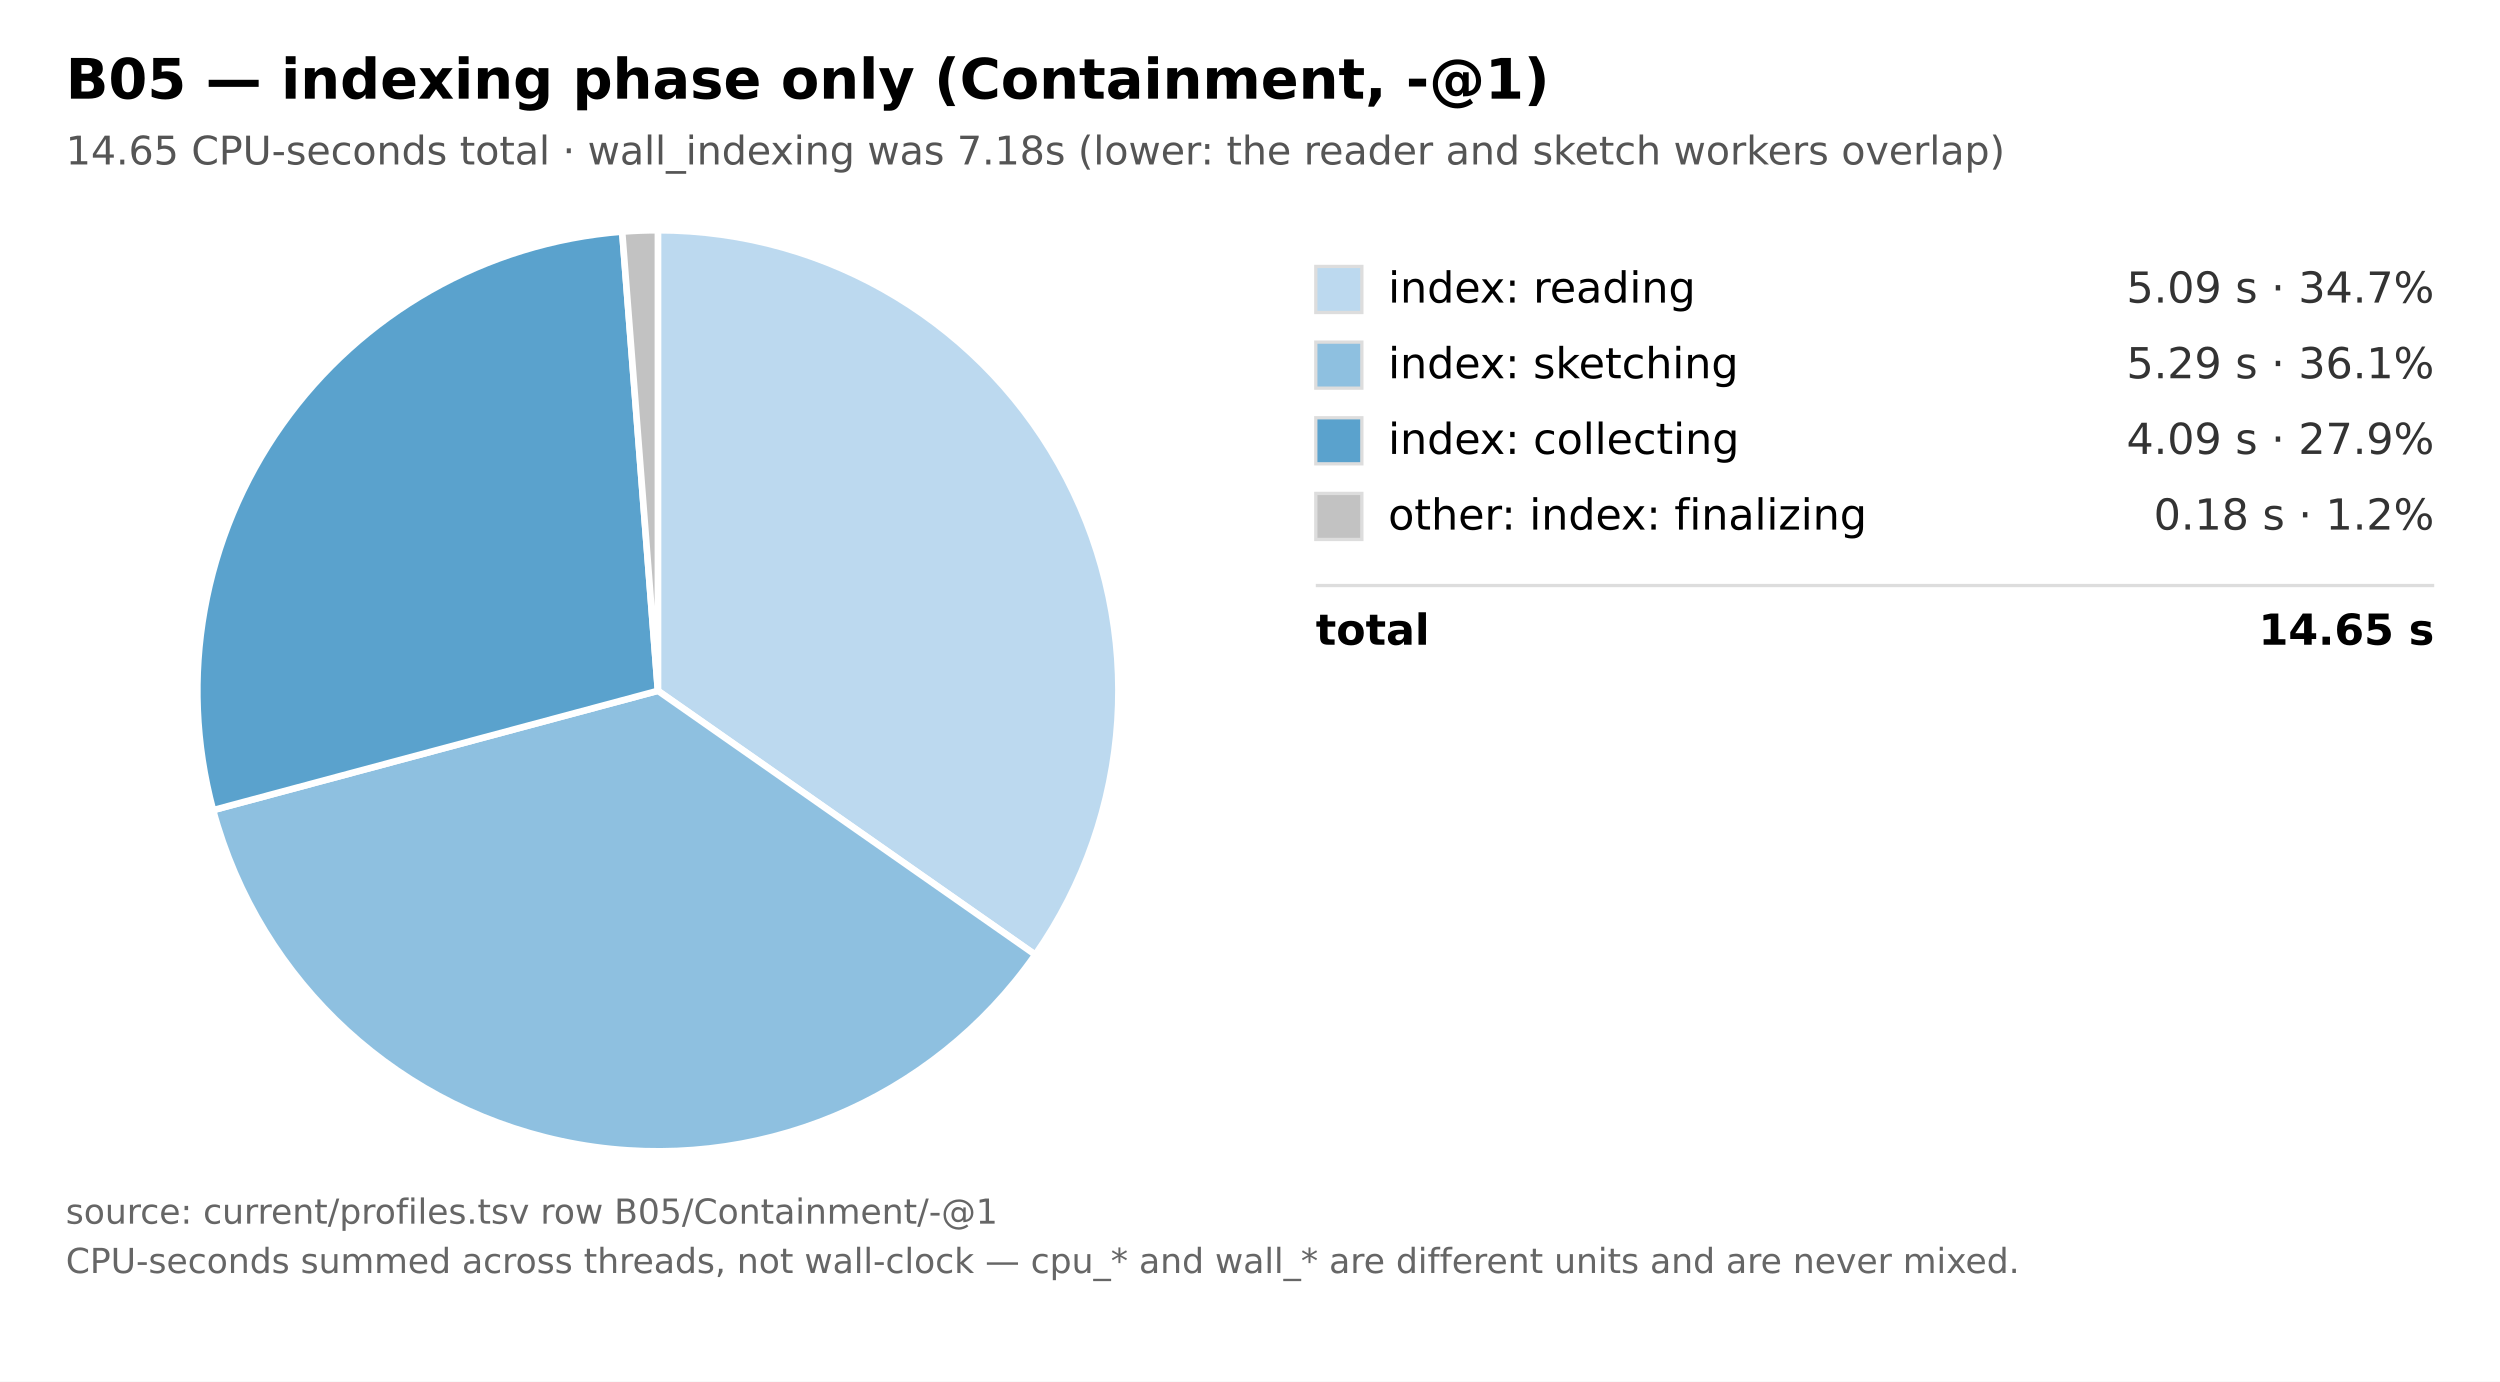
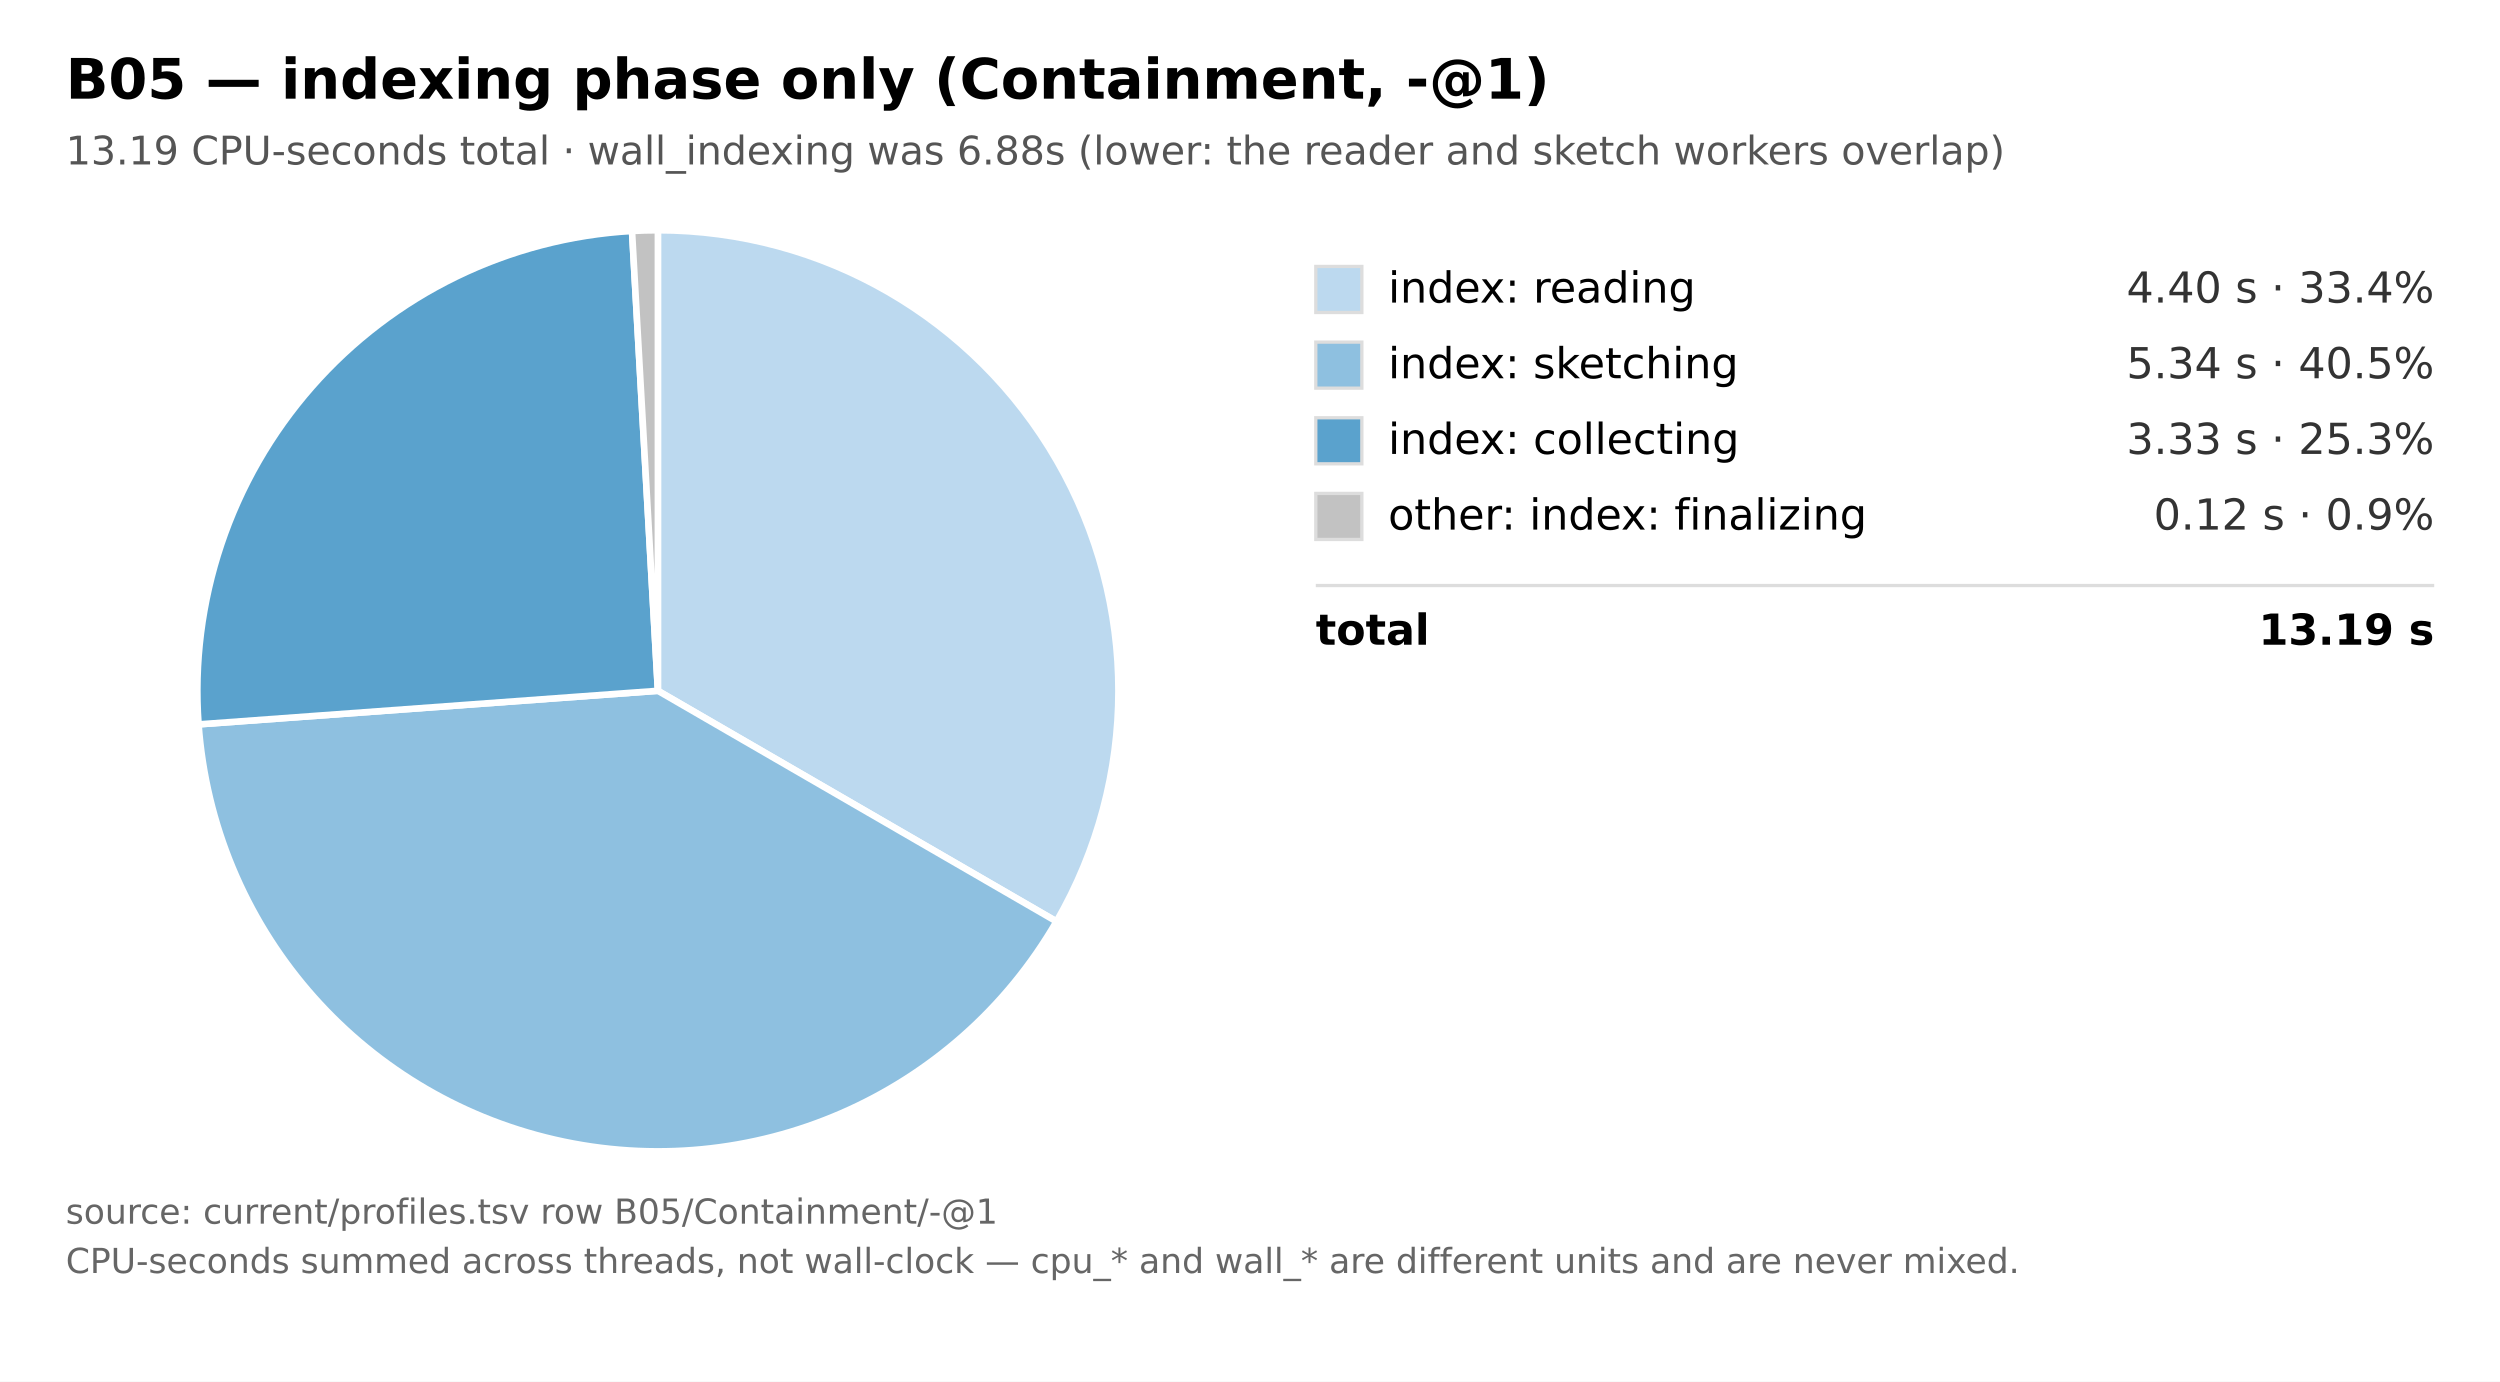
<svg xmlns="http://www.w3.org/2000/svg" width="760" height="420" viewBox="0 0 760 420" font-family="DejaVu Sans, Helvetica, Arial, sans-serif">
  <rect width="760" height="420" fill="#ffffff" />
  <text x="20" y="30" font-size="17" font-weight="bold">B05 — indexing phase only (Containment, -@1)</text>
-   <text x="20" y="50" font-size="12" fill="#555555">14.65 CPU-seconds total · wall_indexing was 7.18s (lower: the reader and sketch workers overlap)</text>
-   <path d="M 200.00,210.00 L 200.00,70.00 A 140.00,140.00 0 0,1 314.72,290.24 Z" fill="#bcd9ef" stroke="#ffffff" stroke-width="2" />
-   <path d="M 200.00,210.00 L 314.72,290.24 A 140.00,140.00 0 0,1 64.78,246.28 Z" fill="#8ec0e0" stroke="#ffffff" stroke-width="2" />
-   <path d="M 200.00,210.00 L 64.78,246.28 A 140.00,140.00 0 0,1 189.14,70.42 Z" fill="#5aa2cd" stroke="#ffffff" stroke-width="2" />
-   <path d="M 200.00,210.00 L 189.14,70.42 A 140.00,140.00 0 0,1 200.00,70.00 Z" fill="#c2c2c2" stroke="#ffffff" stroke-width="2" />
+   <text x="20" y="50" font-size="12" fill="#555555">13.19 CPU-seconds total · wall_indexing was 6.88s (lower: the reader and sketch workers overlap)</text>
+   <path d="M 200.00,210.00 L 200.00,70.00 A 140.00,140.00 0 0,1 321.17,280.13 Z" fill="#bcd9ef" stroke="#ffffff" stroke-width="2" />
+   <path d="M 200.00,210.00 L 321.17,280.13 A 140.00,140.00 0 0,1 60.37,220.21 Z" fill="#8ec0e0" stroke="#ffffff" stroke-width="2" />
+   <path d="M 200.00,210.00 L 60.37,220.21 A 140.00,140.00 0 0,1 192.13,70.22 Z" fill="#5aa2cd" stroke="#ffffff" stroke-width="2" />
+   <path d="M 200.00,210.00 L 192.13,70.22 A 140.00,140.00 0 0,1 200.00,70.00 Z" fill="#c2c2c2" stroke="#ffffff" stroke-width="2" />
  <rect x="400" y="81" width="14" height="14" fill="#bcd9ef" stroke="#dddddd" stroke-width="1" />
  <text x="422" y="92" font-size="13">index: reading</text>
-   <text x="740" y="92" font-size="13" text-anchor="end" fill="#333333">5.09 s · 34.7%</text>
+   <text x="740" y="92" font-size="13" text-anchor="end" fill="#333333">4.40 s · 33.4%</text>
  <rect x="400" y="104" width="14" height="14" fill="#8ec0e0" stroke="#dddddd" stroke-width="1" />
  <text x="422" y="115" font-size="13">index: sketching</text>
-   <text x="740" y="115" font-size="13" text-anchor="end" fill="#333333">5.29 s · 36.1%</text>
+   <text x="740" y="115" font-size="13" text-anchor="end" fill="#333333">5.34 s · 40.5%</text>
  <rect x="400" y="127" width="14" height="14" fill="#5aa2cd" stroke="#dddddd" stroke-width="1" />
  <text x="422" y="138" font-size="13">index: collecting</text>
-   <text x="740" y="138" font-size="13" text-anchor="end" fill="#333333">4.09 s · 27.9%</text>
+   <text x="740" y="138" font-size="13" text-anchor="end" fill="#333333">3.33 s · 25.3%</text>
  <rect x="400" y="150" width="14" height="14" fill="#c2c2c2" stroke="#dddddd" stroke-width="1" />
  <text x="422" y="161" font-size="13">other: index: finalizing</text>
-   <text x="740" y="161" font-size="13" text-anchor="end" fill="#333333">0.18 s · 1.2%</text>
+   <text x="740" y="161" font-size="13" text-anchor="end" fill="#333333">0.12 s · 0.9%</text>
  <line x1="400" y1="178" x2="740" y2="178" stroke="#dddddd" />
  <text x="400" y="196" font-size="13" font-weight="bold">total</text>
-   <text x="740" y="196" font-size="13" text-anchor="end" font-weight="bold">14.65 s</text>
+   <text x="740" y="196" font-size="13" text-anchor="end" font-weight="bold">13.19 s</text>
  <text x="20" y="372" font-size="10.5" fill="#666666">source: current/profiles.tsv row B05/Containment/-@1</text>
  <text x="20" y="387" font-size="10.5" fill="#666666">CPU-seconds summed across threads, not wall-clock — cpu_* and wall_* are different units and are never mixed.</text>
</svg>
